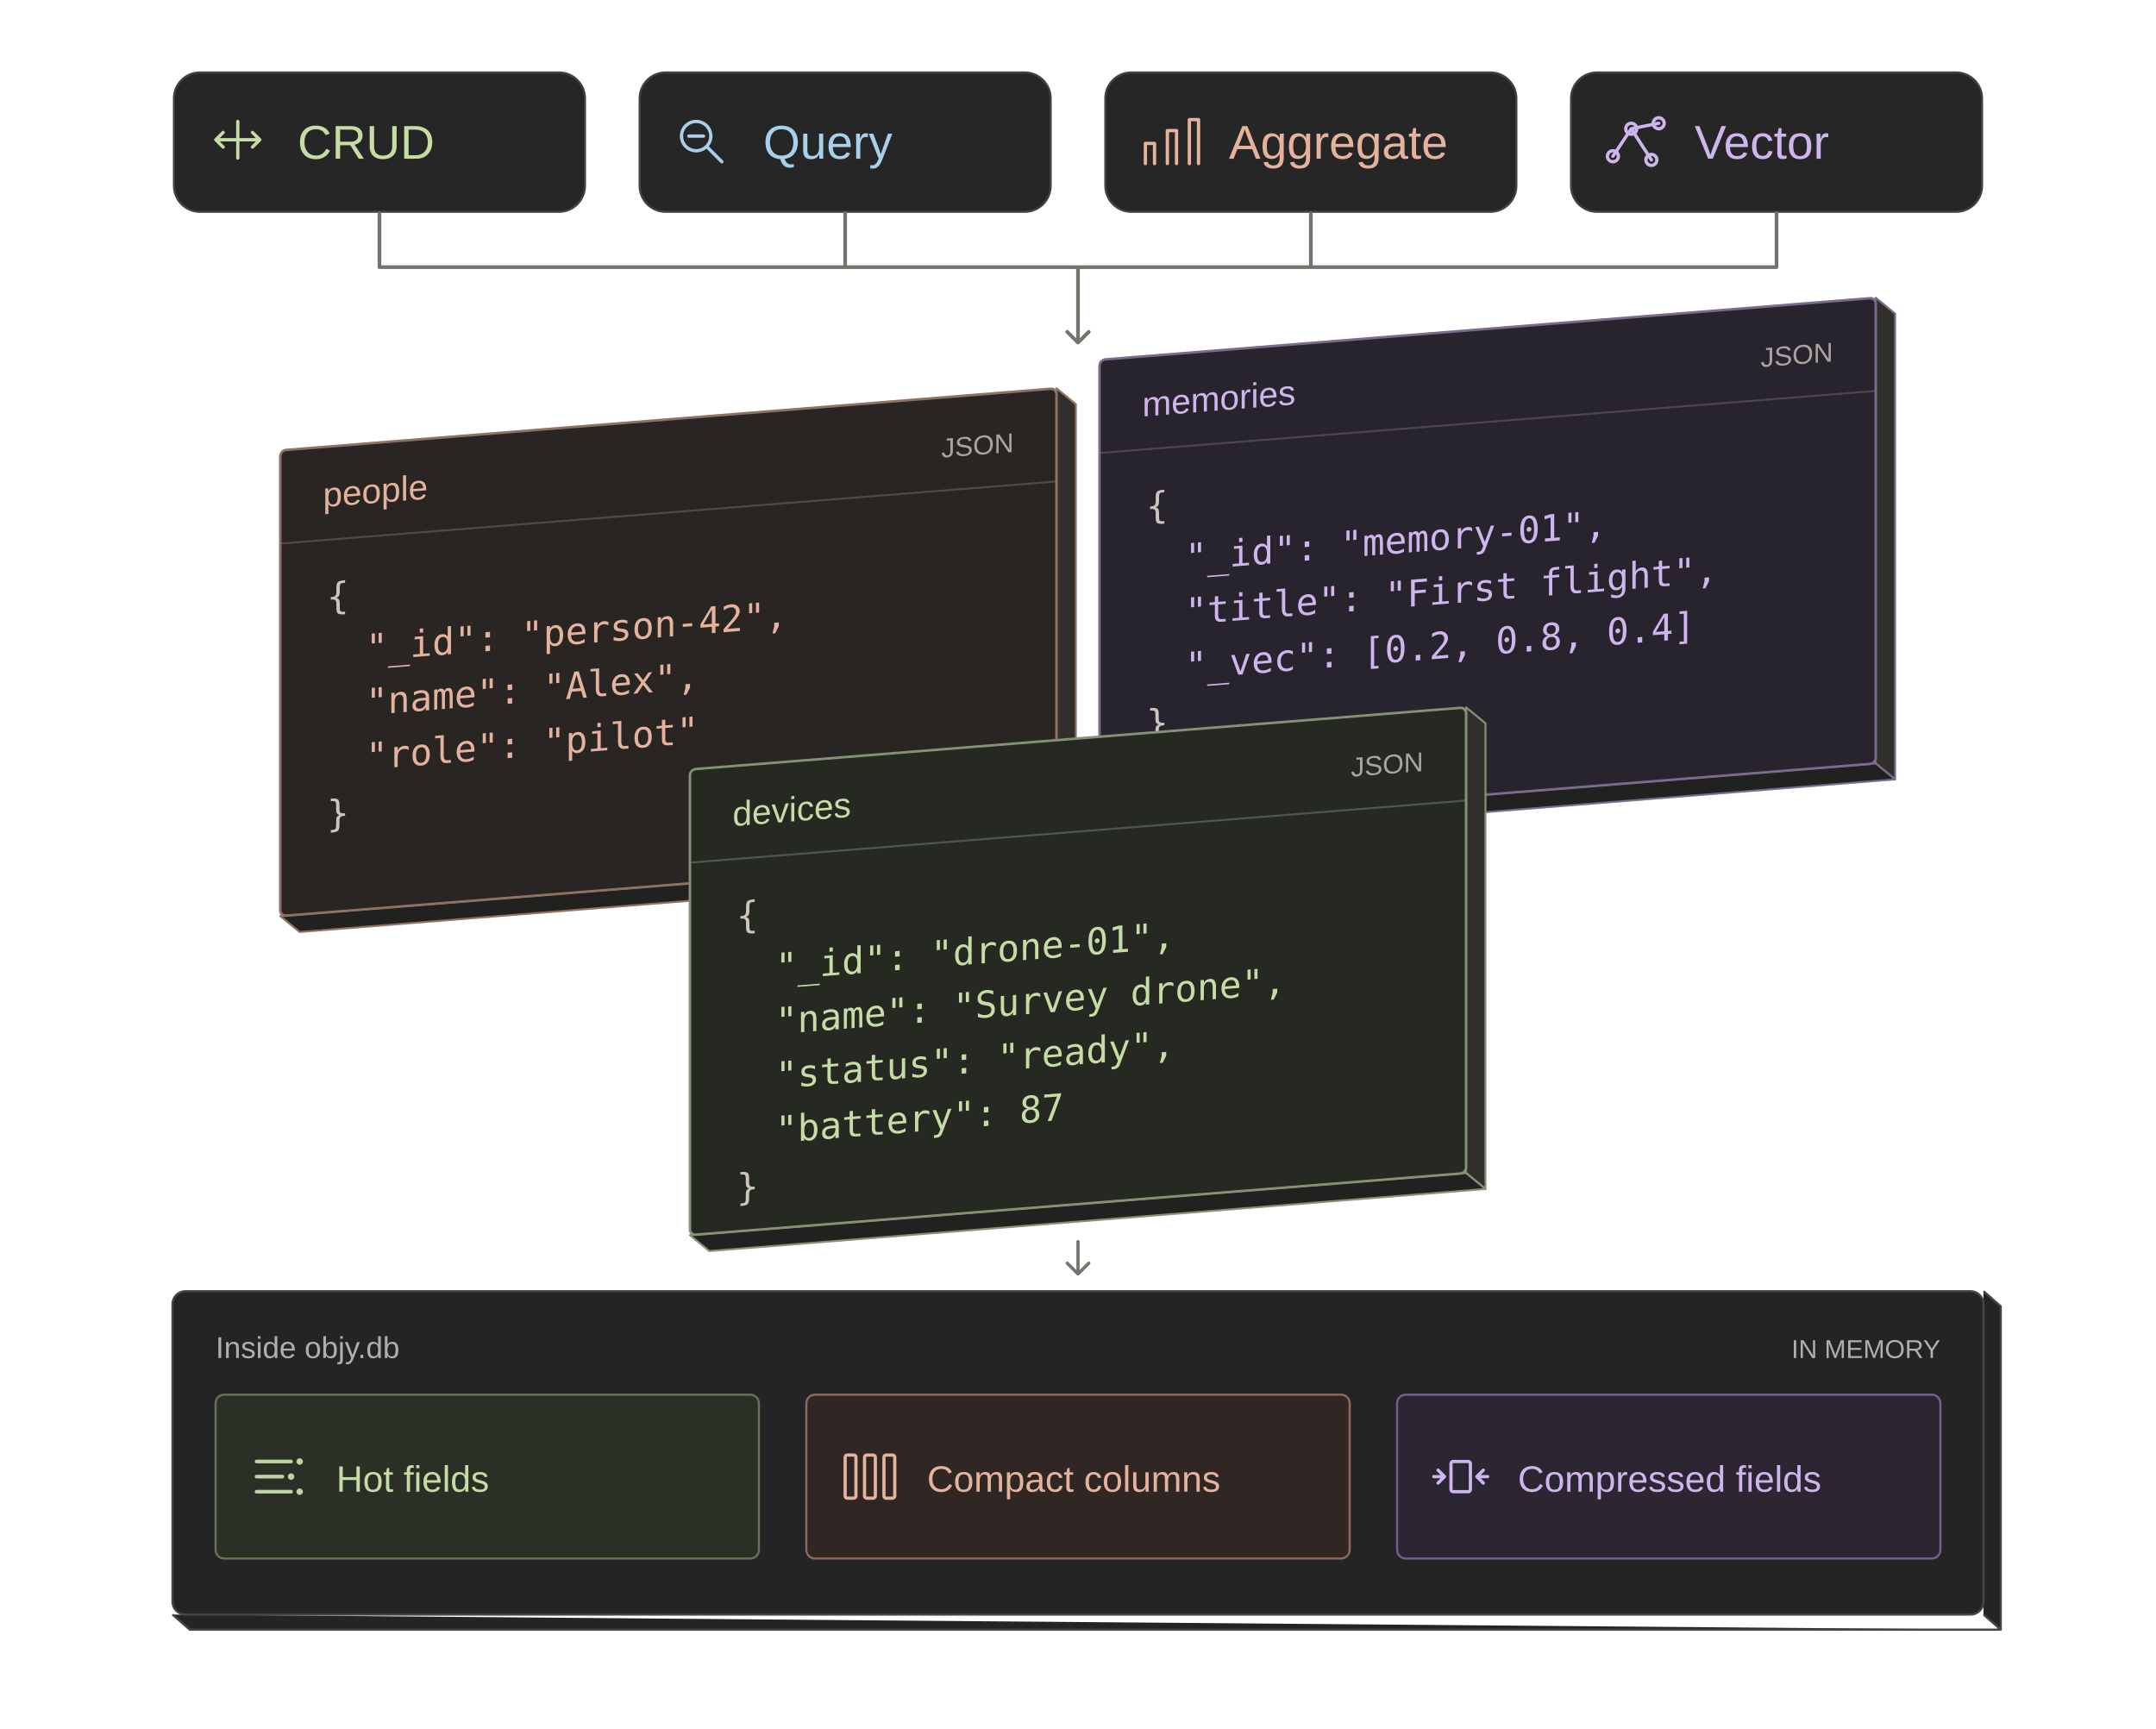
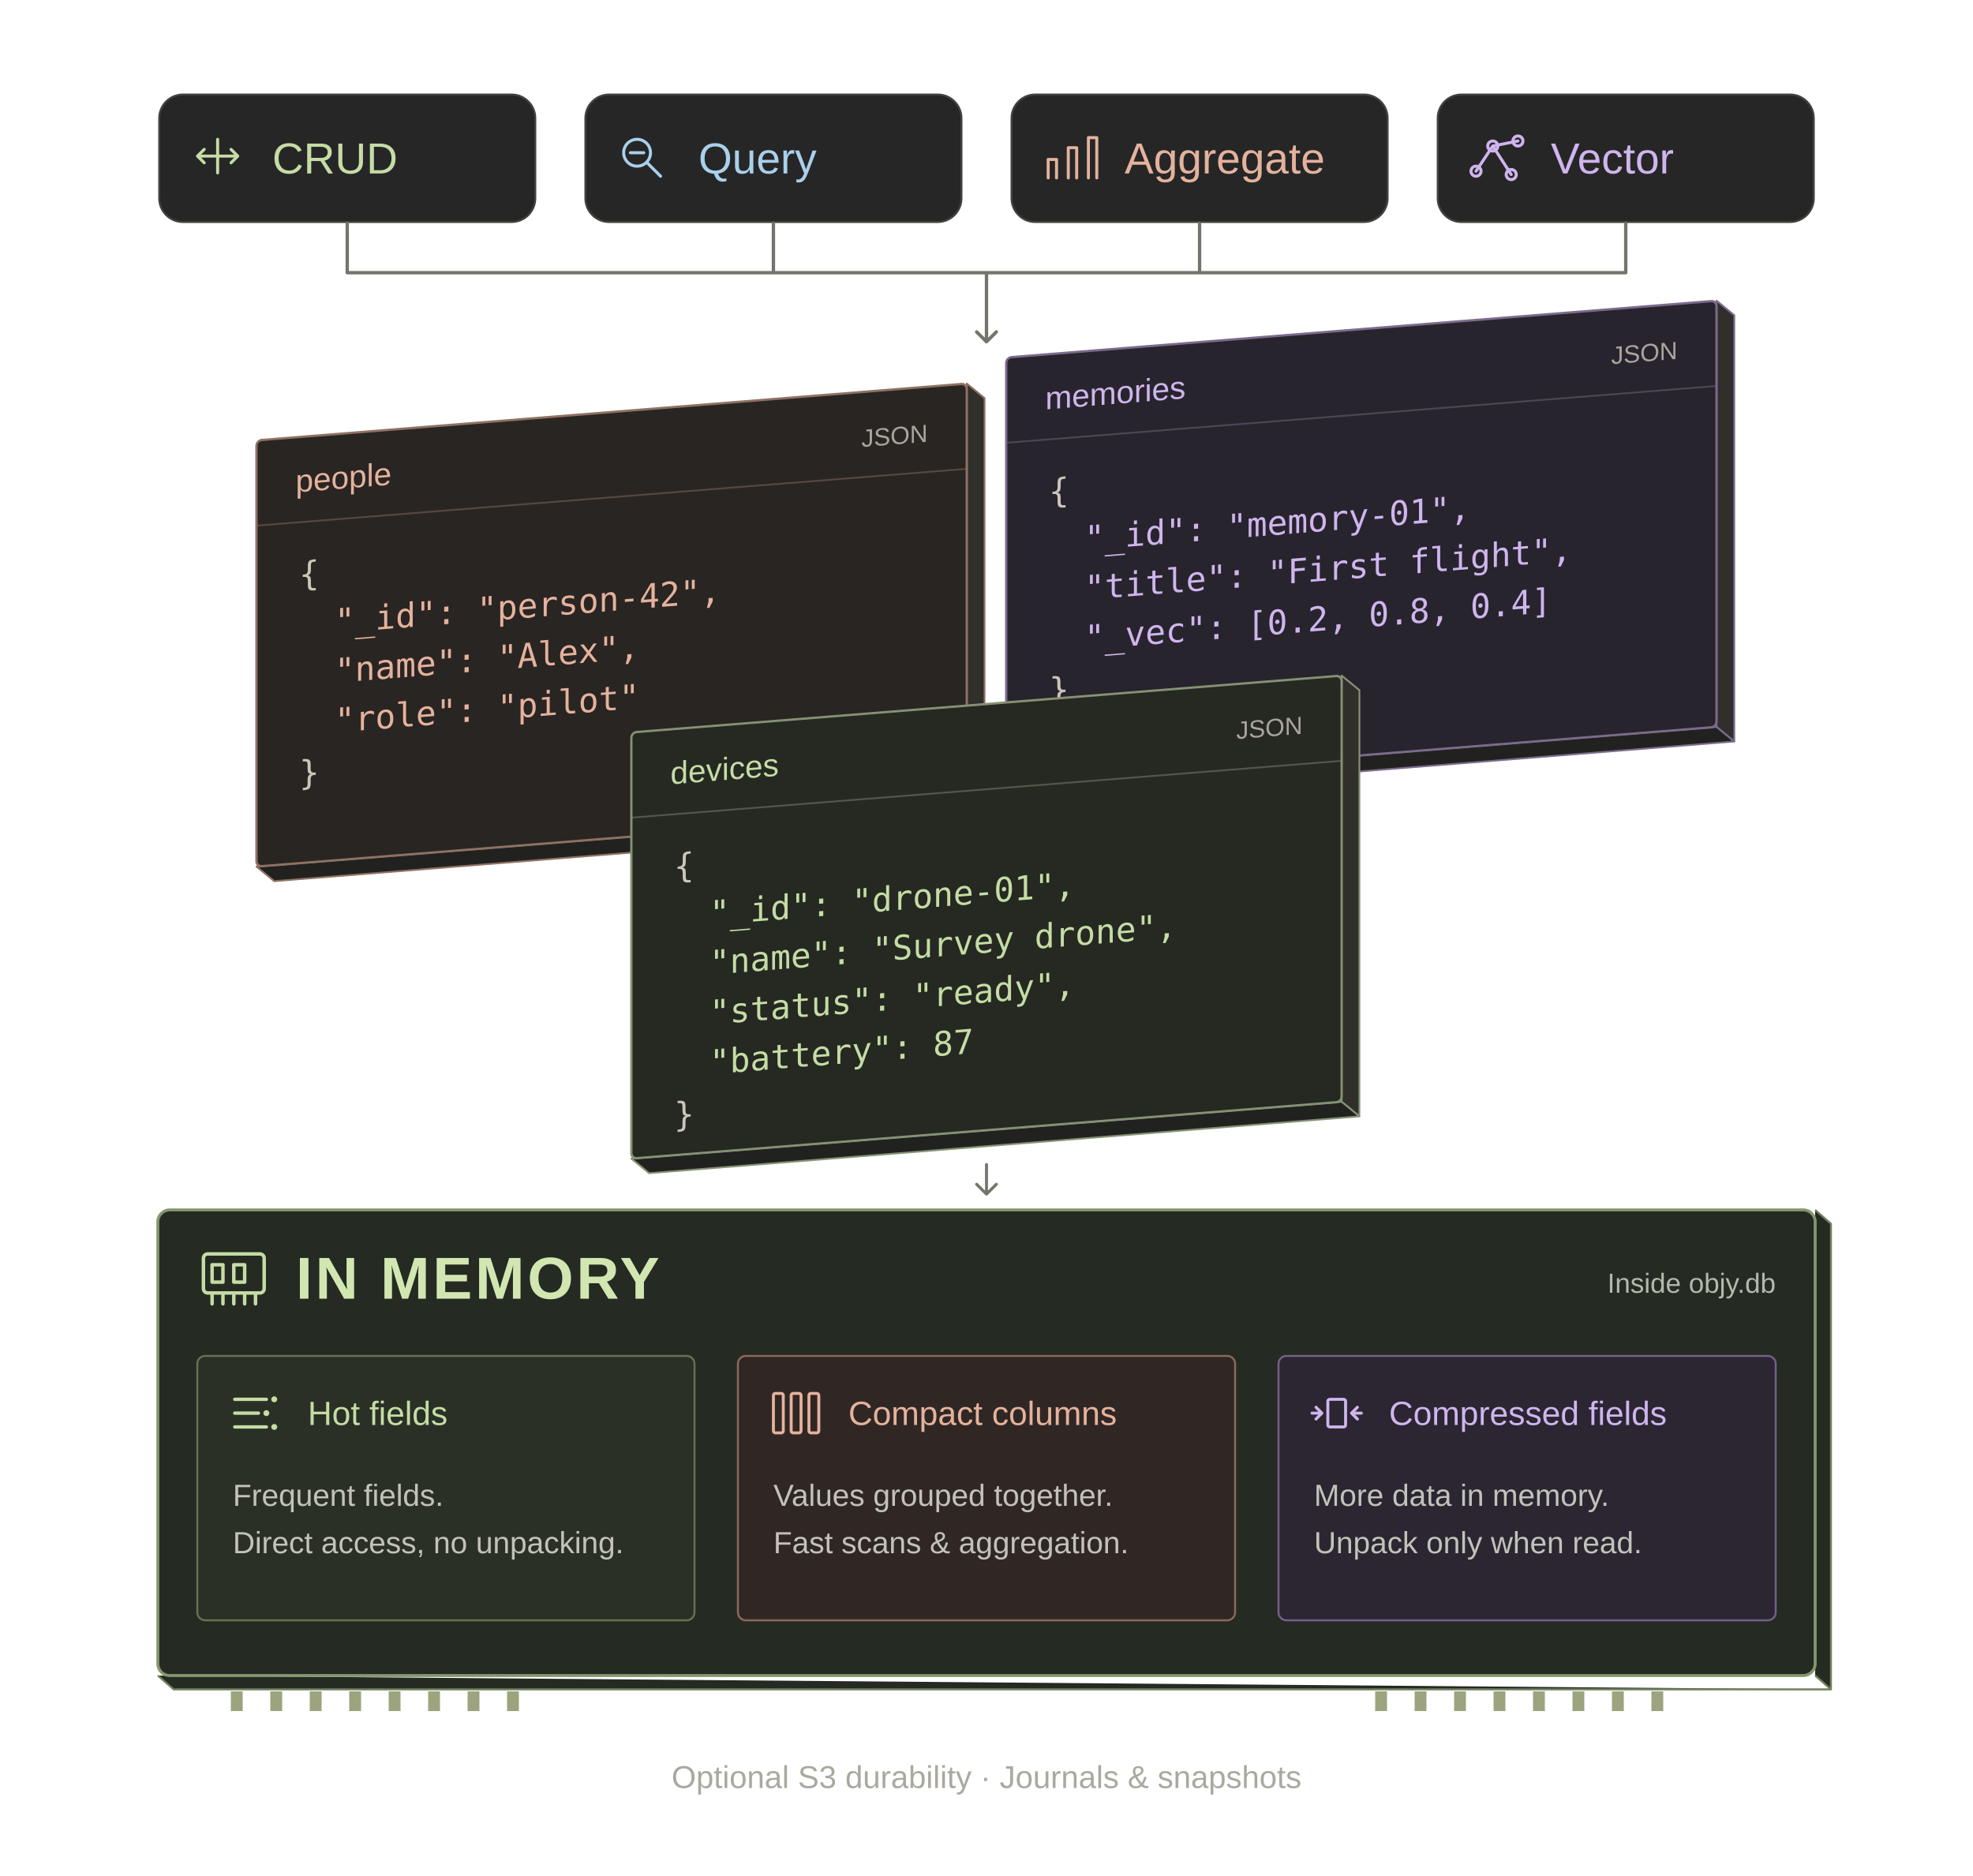
<svg xmlns="http://www.w3.org/2000/svg" class="objy-architecture" width="100%" fill="none" font-family="Montserrat, Arial, sans-serif">
  <style>
-     .objy-architecture { aspect-ratio: 1000 / 780; }
+     .objy-architecture { aspect-ratio: 1000 / 900; }
    .objy-architecture .architecture-compact { display: none; }
    @media (max-width: 640px) {
-       .objy-architecture { aspect-ratio: 360 / 900; }
+       .objy-architecture { aspect-ratio: 360 / 1130; }
      .objy-architecture .architecture-wide { display: none; }
      .objy-architecture .architecture-compact { display: block; }
    }
  </style>
  <defs>
+     <g id="objy-arch-ram" stroke="currentColor" stroke-width="1.6" stroke-linecap="round" stroke-linejoin="round">
+       <rect x="1" y="3" width="28" height="18" rx="2" />
+       <path d="M5 8h5v8H5zm10 0h5v8h-5zM5 22v4m5-4v4m5-4v4m5-4v4m5-4v4" />
+     </g>
    <g id="objy-arch-hot" stroke="currentColor" stroke-width="1.7" stroke-linecap="round">
      <path d="M3 5h16M3 12h12M3 19h16" />
      <circle cx="23" cy="5" r="1.5" fill="currentColor" stroke="none" />
      <circle cx="19" cy="12" r="1.5" fill="currentColor" stroke="none" />
      <circle cx="23" cy="19" r="1.5" fill="currentColor" stroke="none" />
    </g>
    <g id="objy-arch-columns" stroke="currentColor" stroke-width="1.5">
      <rect x="2" y="2" width="5" height="20" rx="1" />
      <rect x="11" y="2" width="5" height="20" rx="1" />
      <rect x="20" y="2" width="5" height="20" rx="1" />
    </g>
    <g id="objy-arch-compressed" stroke="currentColor" stroke-width="1.5" stroke-linecap="round" stroke-linejoin="round">
      <rect x="9" y="5" width="9" height="14" rx="1" />
      <path d="M1 12h5m-3-3 3 3-3 3m23-3h-5m3-3-3 3 3 3" />
    </g>
    <g id="objy-arch-card" stroke="currentColor" stroke-linejoin="round">
      <path d="M400 0l10 9v240l-10-9Z" fill="#302f2b" />
      <path d="M0 240l10 9h400l-10-9Z" fill="#21221f" />
      <rect width="400" height="240" rx="3" fill="inherit" stroke-width="1.3" />
      <path d="M0 48h400" opacity=".45" />
    </g>
    <g id="objy-arch-person" class="object-snippet" fill="#292522" color="#8f7163">
      <use href="#objy-arch-card" />
      <text x="22" y="31" font-size="18" fill="#e4b29d" data-copy="architecture-diagram.person-collection">people</text>
      <text x="378" y="31" text-anchor="end" font-size="14" fill="#aaa49d">JSON</text>
      <g font-family="ui-monospace, SFMono-Regular, Consolas, monospace" font-size="19" fill="#e4b29d">
        <text x="24" y="84" fill="#ccc5bb">{</text>
        <text x="44" y="112" data-copy="architecture-diagram.person-id">"_id": "person-42",</text>
        <text x="44" y="140" data-copy="architecture-diagram.person-name">"name": "Alex",</text>
        <text x="44" y="168" data-copy="architecture-diagram.person-role">"role": "pilot"</text>
        <text x="24" y="196" fill="#ccc5bb">}</text>
      </g>
    </g>
    <g id="objy-arch-memory" class="object-snippet" fill="#28242d" color="#7c6a8d">
      <use href="#objy-arch-card" />
      <text x="22" y="31" font-size="18" fill="#cfb5ee" data-copy="architecture-diagram.memory-collection">memories</text>
      <text x="378" y="31" text-anchor="end" font-size="14" fill="#aaa49d">JSON</text>
      <g font-family="ui-monospace, SFMono-Regular, Consolas, monospace" font-size="19" fill="#cfb5ee">
        <text x="24" y="84" fill="#ccc5bb">{</text>
        <text x="44" y="112" data-copy="architecture-diagram.memory-id">"_id": "memory-01",</text>
        <text x="44" y="140" data-copy="architecture-diagram.memory-title">"title": "First flight",</text>
        <text x="44" y="168" data-copy="architecture-diagram.memory-vector">"_vec": [0.2, 0.8, 0.4]</text>
        <text x="24" y="196" fill="#ccc5bb">}</text>
      </g>
    </g>
    <g id="objy-arch-device" class="object-snippet" fill="#252922" color="#859174">
      <use href="#objy-arch-card" />
      <text x="22" y="31" font-size="18" fill="#c5dca5" data-copy="architecture-diagram.device-collection">devices</text>
      <text x="378" y="31" text-anchor="end" font-size="14" fill="#aaa49d">JSON</text>
      <g font-family="ui-monospace, SFMono-Regular, Consolas, monospace" font-size="19" fill="#c5dca5">
        <text x="24" y="84" fill="#ccc5bb">{</text>
        <text x="44" y="112" data-copy="architecture-diagram.device-id">"_id": "drone-01",</text>
        <text x="44" y="140" data-copy="architecture-diagram.device-name">"name": "Survey drone",</text>
        <text x="44" y="168" data-copy="architecture-diagram.device-status">"status": "ready",</text>
        <text x="44" y="196" data-copy="architecture-diagram.device-battery">"battery": 87</text>
        <text x="24" y="224" fill="#ccc5bb">}</text>
      </g>
    </g>
  </defs>
-   <svg class="architecture-wide" viewBox="0 0 1000 780" width="100%" height="100%" aria-hidden="true">
+   <svg class="architecture-wide" viewBox="0 0 1000 900" width="100%" height="100%" aria-hidden="true">
    <g transform="translate(80 22)">
      <rect x=".7" y=".7" width="190.6" height="64.6" rx="12" fill="#262626" stroke="#41413d" />
      <g transform="translate(15 20.0) scale(0.85)" stroke="#c5dca5" stroke-width="1.8" stroke-linecap="round" stroke-linejoin="round" fill="none">
        <path d="M8 14h20m-10-10v20m-8-14-4 4 4 4m16-8 4 4-4 4" />
      </g>
      <text x="58" y="40.7" font-size="22" fill="#c5dca5" data-copy="architecture-diagram.crud">CRUD</text>
    </g>
    <g transform="translate(296 22)">
      <rect x=".7" y=".7" width="190.6" height="64.6" rx="12" fill="#262626" stroke="#41413d" />
      <g transform="translate(15 20.0) scale(0.85)" stroke="#a9d0eb" stroke-width="1.8" stroke-linecap="round" stroke-linejoin="round" fill="none">
        <circle cx="14" cy="12" r="8" />
        <path d="m20 18 8 8m-18-14h8" />
      </g>
      <text x="58" y="40.7" font-size="22" fill="#a9d0eb" data-copy="architecture-diagram.query">Query</text>
    </g>
    <g transform="translate(512 22)">
      <rect x=".7" y=".7" width="190.6" height="64.6" rx="12" fill="#262626" stroke="#41413d" />
      <g transform="translate(15 20.0) scale(0.85)" stroke="#e4b29d" stroke-width="1.8" stroke-linecap="round" stroke-linejoin="round" fill="none">
        <path d="M5 27V16h5v11m7 0V9h5v18m7 0V3h5v24" />
      </g>
      <text x="58" y="40.7" font-size="22" fill="#e4b29d" data-copy="architecture-diagram.aggregate">Aggregate</text>
    </g>
    <g transform="translate(728 22)">
      <rect x=".7" y=".7" width="190.6" height="64.6" rx="12" fill="#262626" stroke="#41413d" />
      <g transform="translate(15 20.0) scale(0.85)" stroke="#cfb5ee" stroke-width="1.8" stroke-linecap="round" stroke-linejoin="round" fill="none">
        <path d="m6 23 10-15 11 17m-11-17 15-3" />
        <circle cx="6" cy="23" r="3" />
        <circle cx="16" cy="8" r="3" />
        <circle cx="27" cy="25" r="3" />
        <circle cx="31" cy="5" r="3" />
      </g>
      <text x="58" y="40.7" font-size="22" fill="#cfb5ee" data-copy="architecture-diagram.vector">Vector</text>
    </g>
    <g stroke="#74746c" stroke-width="1.7" stroke-linecap="round" stroke-linejoin="round">
      <path d="M176 88v25h648V88m-432 0v25m216-25v25M500 113v35m-5-5 5 5 5-5" />
    </g>
    <g class="object-stack">
      <use href="#objy-arch-person" transform="matrix(.9 -.072 0 .9 130 198)" />
      <use href="#objy-arch-memory" transform="matrix(.9 -.072 0 .9 510 156)" />
      <use href="#objy-arch-device" transform="matrix(.9 -.072 0 .9 320 346)" />
    </g>
    <path d="M500 565v15m-5-5 5 5 5-5" stroke="#74746c" stroke-width="1.5" stroke-linecap="round" stroke-linejoin="round" />
    <g class="storage-panel">
-       <path d="m920 588 8 7v150l-8-7M80 738l8 7h840" fill="#242424" stroke="#454641" stroke-linejoin="round" />
-       <rect x="80" y="588" width="840" height="150" rx="6" fill="#242424" stroke="#454641" />
-       <text x="100" y="619" font-size="14" fill="#b2afaa" data-copy="storage-diagram.inside">Inside objy.db</text>
-       <text x="900" y="619" text-anchor="end" font-size="12" fill="#b2afaa" data-copy="storage-diagram.memory">IN MEMORY</text>
-       <g class="storage-tier" transform="translate(100 636)">
-         <rect width="252" height="76" rx="4" fill="#2a3025" stroke="#647352" />
-         <use href="#objy-arch-hot" transform="translate(16 26)" color="#bdd2a5" />
-         <text x="56" y="45" font-size="17" fill="#c5dca5" data-copy="storage-diagram.hot">Hot fields</text>
-       </g>
-       <g class="storage-tier" transform="translate(374 636)">
-         <rect width="252" height="76" rx="4" fill="#302724" stroke="#8a6a5c" />
-         <use href="#objy-arch-columns" transform="translate(16 26)" color="#e4b29d" />
-         <text x="56" y="45" font-size="17" fill="#e4b29d" data-copy="storage-diagram.columns">Compact columns</text>
-       </g>
-       <g class="storage-tier" transform="translate(648 636)">
-         <rect width="252" height="76" rx="4" fill="#2b2631" stroke="#74608a" />
-         <use href="#objy-arch-compressed" transform="translate(16 26)" color="#cfb5ee" />
-         <text x="56" y="45" font-size="17" fill="#cfb5ee" data-copy="storage-diagram.compressed">Compressed fields</text>
-       </g>
-     </g>
+       <path d="m920 588 8 7v236l-8-7M80 824l8 7h840" fill="#252a22" stroke="#71815f" stroke-linejoin="round" />
+       <rect x="80" y="588" width="840" height="236" rx="6" fill="#252a22" stroke="#84976f" stroke-width="1.5" />
+       <use href="#objy-arch-ram" transform="translate(102 607) scale(1.1)" color="#c5dca5" />
+       <text x="150" y="633" font-size="30" font-weight="600" letter-spacing="1.5" fill="#d2e6b2" data-copy="storage-diagram.memory">IN MEMORY</text>
+       <text x="900" y="630" text-anchor="end" font-size="14" fill="#b2b9aa" data-copy="storage-diagram.inside">Inside objy.db</text>
+       <g class="storage-tier" transform="translate(100 662)">
+         <rect width="252" height="134" rx="4" fill="#2a3025" stroke="#647352" />
+         <use href="#objy-arch-hot" transform="translate(16 17)" color="#c5dca5" />
+         <text x="56" y="35" font-size="17" fill="#c5dca5" data-copy="storage-diagram.hot">Hot fields</text>
+         <g font-size="15.5" fill="#c3c2ba">
+           <text x="18" y="76" data-copy="storage-diagram.hot-detail">Frequent fields.</text>
+           <text x="18" y="100" data-copy="storage-diagram.hot-benefit">Direct access, no unpacking.</text>
+         </g>
+       </g>
+       <g class="storage-tier" transform="translate(374 662)">
+         <rect width="252" height="134" rx="4" fill="#302724" stroke="#8a6a5c" />
+         <use href="#objy-arch-columns" transform="translate(16 17)" color="#e4b29d" />
+         <text x="56" y="35" font-size="17" fill="#e4b29d" data-copy="storage-diagram.columns">Compact columns</text>
+         <g font-size="15.5" fill="#c3c2ba">
+           <text x="18" y="76" data-copy="storage-diagram.columns-detail">Values grouped together.</text>
+           <text x="18" y="100" data-copy="storage-diagram.columns-benefit">Fast scans &amp; aggregation.</text>
+         </g>
+       </g>
+       <g class="storage-tier" transform="translate(648 662)">
+         <rect width="252" height="134" rx="4" fill="#2b2631" stroke="#74608a" />
+         <use href="#objy-arch-compressed" transform="translate(16 17)" color="#cfb5ee" />
+         <text x="56" y="35" font-size="17" fill="#cfb5ee" data-copy="storage-diagram.compressed">Compressed fields</text>
+         <g font-size="15.5" fill="#c3c2ba">
+           <text x="18" y="76" data-copy="storage-diagram.compressed-detail">More data in memory.</text>
+           <text x="18" y="100" data-copy="storage-diagram.compressed-benefit">Unpack only when read.</text>
+         </g>
+       </g>
+       <path d="M120 832v10m20-10v10m20-10v10m20-10v10m20-10v10m20-10v10m20-10v10m20-10v10m440-10v10m20-10v10m20-10v10m20-10v10m20-10v10m20-10v10m20-10v10m20-10v10" stroke="#9ba47e" stroke-width="6" />
+     </g>
+     <text x="500" y="881" text-anchor="middle" font-size="16" fill="#aaa99f" data-copy="storage-diagram.durability">Optional S3 durability · Journals &amp; snapshots</text>
  </svg>
-   <svg class="architecture-compact" viewBox="0 0 360 900" width="100%" height="100%" aria-hidden="true">
+   <svg class="architecture-compact" viewBox="0 0 360 1130" width="100%" height="100%" aria-hidden="true">
    <g transform="translate(24 14)">
      <rect x=".7" y=".7" width="150.6" height="50.6" rx="12" fill="#262626" stroke="#41413d" />
      <g transform="translate(15 13.0) scale(0.65)" stroke="#c5dca5" stroke-width="1.8" stroke-linecap="round" stroke-linejoin="round" fill="none">
        <path d="M8 14h20m-10-10v20m-8-14-4 4 4 4m16-8 4 4-4 4" />
      </g>
      <text x="47" y="31.95" font-size="17" fill="#c5dca5" data-copy="architecture-diagram.crud">CRUD</text>
    </g>
    <g transform="translate(184 14)">
      <rect x=".7" y=".7" width="150.6" height="50.6" rx="12" fill="#262626" stroke="#41413d" />
      <g transform="translate(15 13.0) scale(0.65)" stroke="#a9d0eb" stroke-width="1.8" stroke-linecap="round" stroke-linejoin="round" fill="none">
        <circle cx="14" cy="12" r="8" />
        <path d="m20 18 8 8m-18-14h8" />
      </g>
      <text x="47" y="31.95" font-size="17" fill="#a9d0eb" data-copy="architecture-diagram.query">Query</text>
    </g>
    <g transform="translate(24 78)">
      <rect x=".7" y=".7" width="150.6" height="50.6" rx="12" fill="#262626" stroke="#41413d" />
      <g transform="translate(15 13.0) scale(0.65)" stroke="#e4b29d" stroke-width="1.8" stroke-linecap="round" stroke-linejoin="round" fill="none">
        <path d="M5 27V16h5v11m7 0V9h5v18m7 0V3h5v24" />
      </g>
      <text x="47" y="31.95" font-size="17" fill="#e4b29d" data-copy="architecture-diagram.aggregate">Aggregate</text>
    </g>
    <g transform="translate(184 78)">
      <rect x=".7" y=".7" width="150.6" height="50.6" rx="12" fill="#262626" stroke="#41413d" />
      <g transform="translate(15 13.0) scale(0.65)" stroke="#cfb5ee" stroke-width="1.8" stroke-linecap="round" stroke-linejoin="round" fill="none">
        <path d="m6 23 10-15 11 17m-11-17 15-3" />
        <circle cx="6" cy="23" r="3" />
        <circle cx="16" cy="8" r="3" />
        <circle cx="27" cy="25" r="3" />
        <circle cx="31" cy="5" r="3" />
      </g>
      <text x="47" y="31.95" font-size="17" fill="#cfb5ee" data-copy="architecture-diagram.vector">Vector</text>
    </g>
    <path d="M100 132v16h160v-16m-80 16v22m-5-5 5 5 5-5" stroke="#74746c" stroke-width="1.6" stroke-linecap="round" stroke-linejoin="round" />
    <g class="object-stack">
      <use href="#objy-arch-person" transform="matrix(.72 -.0576 0 .72 20 196)" />
      <use href="#objy-arch-memory" transform="matrix(.72 -.0576 0 .72 52 352)" />
      <use href="#objy-arch-device" transform="matrix(.72 -.0576 0 .72 20 508)" />
    </g>
    <path d="M180 688v17m-4-4 4 4 4-4" stroke="#74746c" stroke-width="1.5" stroke-linecap="round" stroke-linejoin="round" />
    <g class="storage-panel">
-       <rect x="20" y="716" width="320" height="160" rx="5" fill="#242424" stroke="#454641" />
-       <text x="34" y="739" font-size="12" fill="#b2afaa" data-copy="storage-diagram.inside">Inside objy.db</text>
-       <text x="326" y="739" text-anchor="end" font-size="10" fill="#b2afaa" data-copy="storage-diagram.memory">IN MEMORY</text>
-       <g class="storage-tier" transform="translate(34 751)">
-         <rect width="292" height="30" rx="3" fill="#2a3025" stroke="#647352" />
-         <use href="#objy-arch-hot" transform="translate(12 5) scale(.8)" color="#bdd2a5" />
-         <text x="48" y="21" font-size="15" fill="#c5dca5" data-copy="storage-diagram.hot">Hot fields</text>
-       </g>
-       <g class="storage-tier" transform="translate(34 791)">
-         <rect width="292" height="30" rx="3" fill="#302724" stroke="#8a6a5c" />
-         <use href="#objy-arch-columns" transform="translate(12 5) scale(.8)" color="#e4b29d" />
-         <text x="48" y="21" font-size="15" fill="#e4b29d" data-copy="storage-diagram.columns">Compact columns</text>
-       </g>
-       <g class="storage-tier" transform="translate(34 831)">
-         <rect width="292" height="30" rx="3" fill="#2b2631" stroke="#74608a" />
-         <use href="#objy-arch-compressed" transform="translate(12 5) scale(.8)" color="#cfb5ee" />
-         <text x="48" y="21" font-size="15" fill="#cfb5ee" data-copy="storage-diagram.compressed">Compressed fields</text>
-       </g>
-     </g>
+       <rect x="20" y="716" width="320" height="342" rx="5" fill="#252a22" stroke="#84976f" stroke-width="1.5" />
+       <use href="#objy-arch-ram" transform="translate(34 733)" color="#c5dca5" />
+       <text x="76" y="755" font-size="25" font-weight="600" fill="#d2e6b2" data-copy="storage-diagram.memory">IN MEMORY</text>
+       <text x="326" y="748" text-anchor="end" font-size="10" fill="#b2b9aa" data-copy="storage-diagram.inside">Inside objy.db</text>
+       <g class="storage-tier" transform="translate(34 780)">
+         <rect width="292" height="78" rx="3" fill="#2a3025" stroke="#647352" />
+         <use href="#objy-arch-hot" transform="translate(14 10) scale(.8)" color="#c5dca5" />
+         <text x="48" y="27" font-size="16" fill="#c5dca5" data-copy="storage-diagram.hot">Hot fields</text>
+         <g font-size="13.5" fill="#c3c2ba">
+           <text x="14" y="51" data-copy="storage-diagram.hot-detail">Frequent fields.</text>
+           <text x="14" y="69" data-copy="storage-diagram.hot-benefit">Direct access, no unpacking.</text>
+         </g>
+       </g>
+       <g class="storage-tier" transform="translate(34 870)">
+         <rect width="292" height="78" rx="3" fill="#302724" stroke="#8a6a5c" />
+         <use href="#objy-arch-columns" transform="translate(14 10) scale(.8)" color="#e4b29d" />
+         <text x="48" y="27" font-size="16" fill="#e4b29d" data-copy="storage-diagram.columns">Compact columns</text>
+         <g font-size="13.5" fill="#c3c2ba">
+           <text x="14" y="51" data-copy="storage-diagram.columns-detail">Values grouped together.</text>
+           <text x="14" y="69" data-copy="storage-diagram.columns-benefit">Fast scans &amp; aggregation.</text>
+         </g>
+       </g>
+       <g class="storage-tier" transform="translate(34 960)">
+         <rect width="292" height="78" rx="3" fill="#2b2631" stroke="#74608a" />
+         <use href="#objy-arch-compressed" transform="translate(14 10) scale(.8)" color="#cfb5ee" />
+         <text x="48" y="27" font-size="16" fill="#cfb5ee" data-copy="storage-diagram.compressed">Compressed fields</text>
+         <g font-size="13.5" fill="#c3c2ba">
+           <text x="14" y="51" data-copy="storage-diagram.compressed-detail">More data in memory.</text>
+           <text x="14" y="69" data-copy="storage-diagram.compressed-benefit">Unpack only when read.</text>
+         </g>
+       </g>
+       <path d="M44 1060v12m14-12v12m14-12v12m14-12v12m14-12v12m160-12v12m14-12v12m14-12v12m14-12v12m14-12v12" stroke="#9ba47e" stroke-width="4" />
+     </g>
+     <text x="180" y="1109" text-anchor="middle" font-size="12.5" fill="#aaa99f" data-copy="storage-diagram.durability">Optional S3 durability · Journals &amp; snapshots</text>
  </svg>
</svg>
